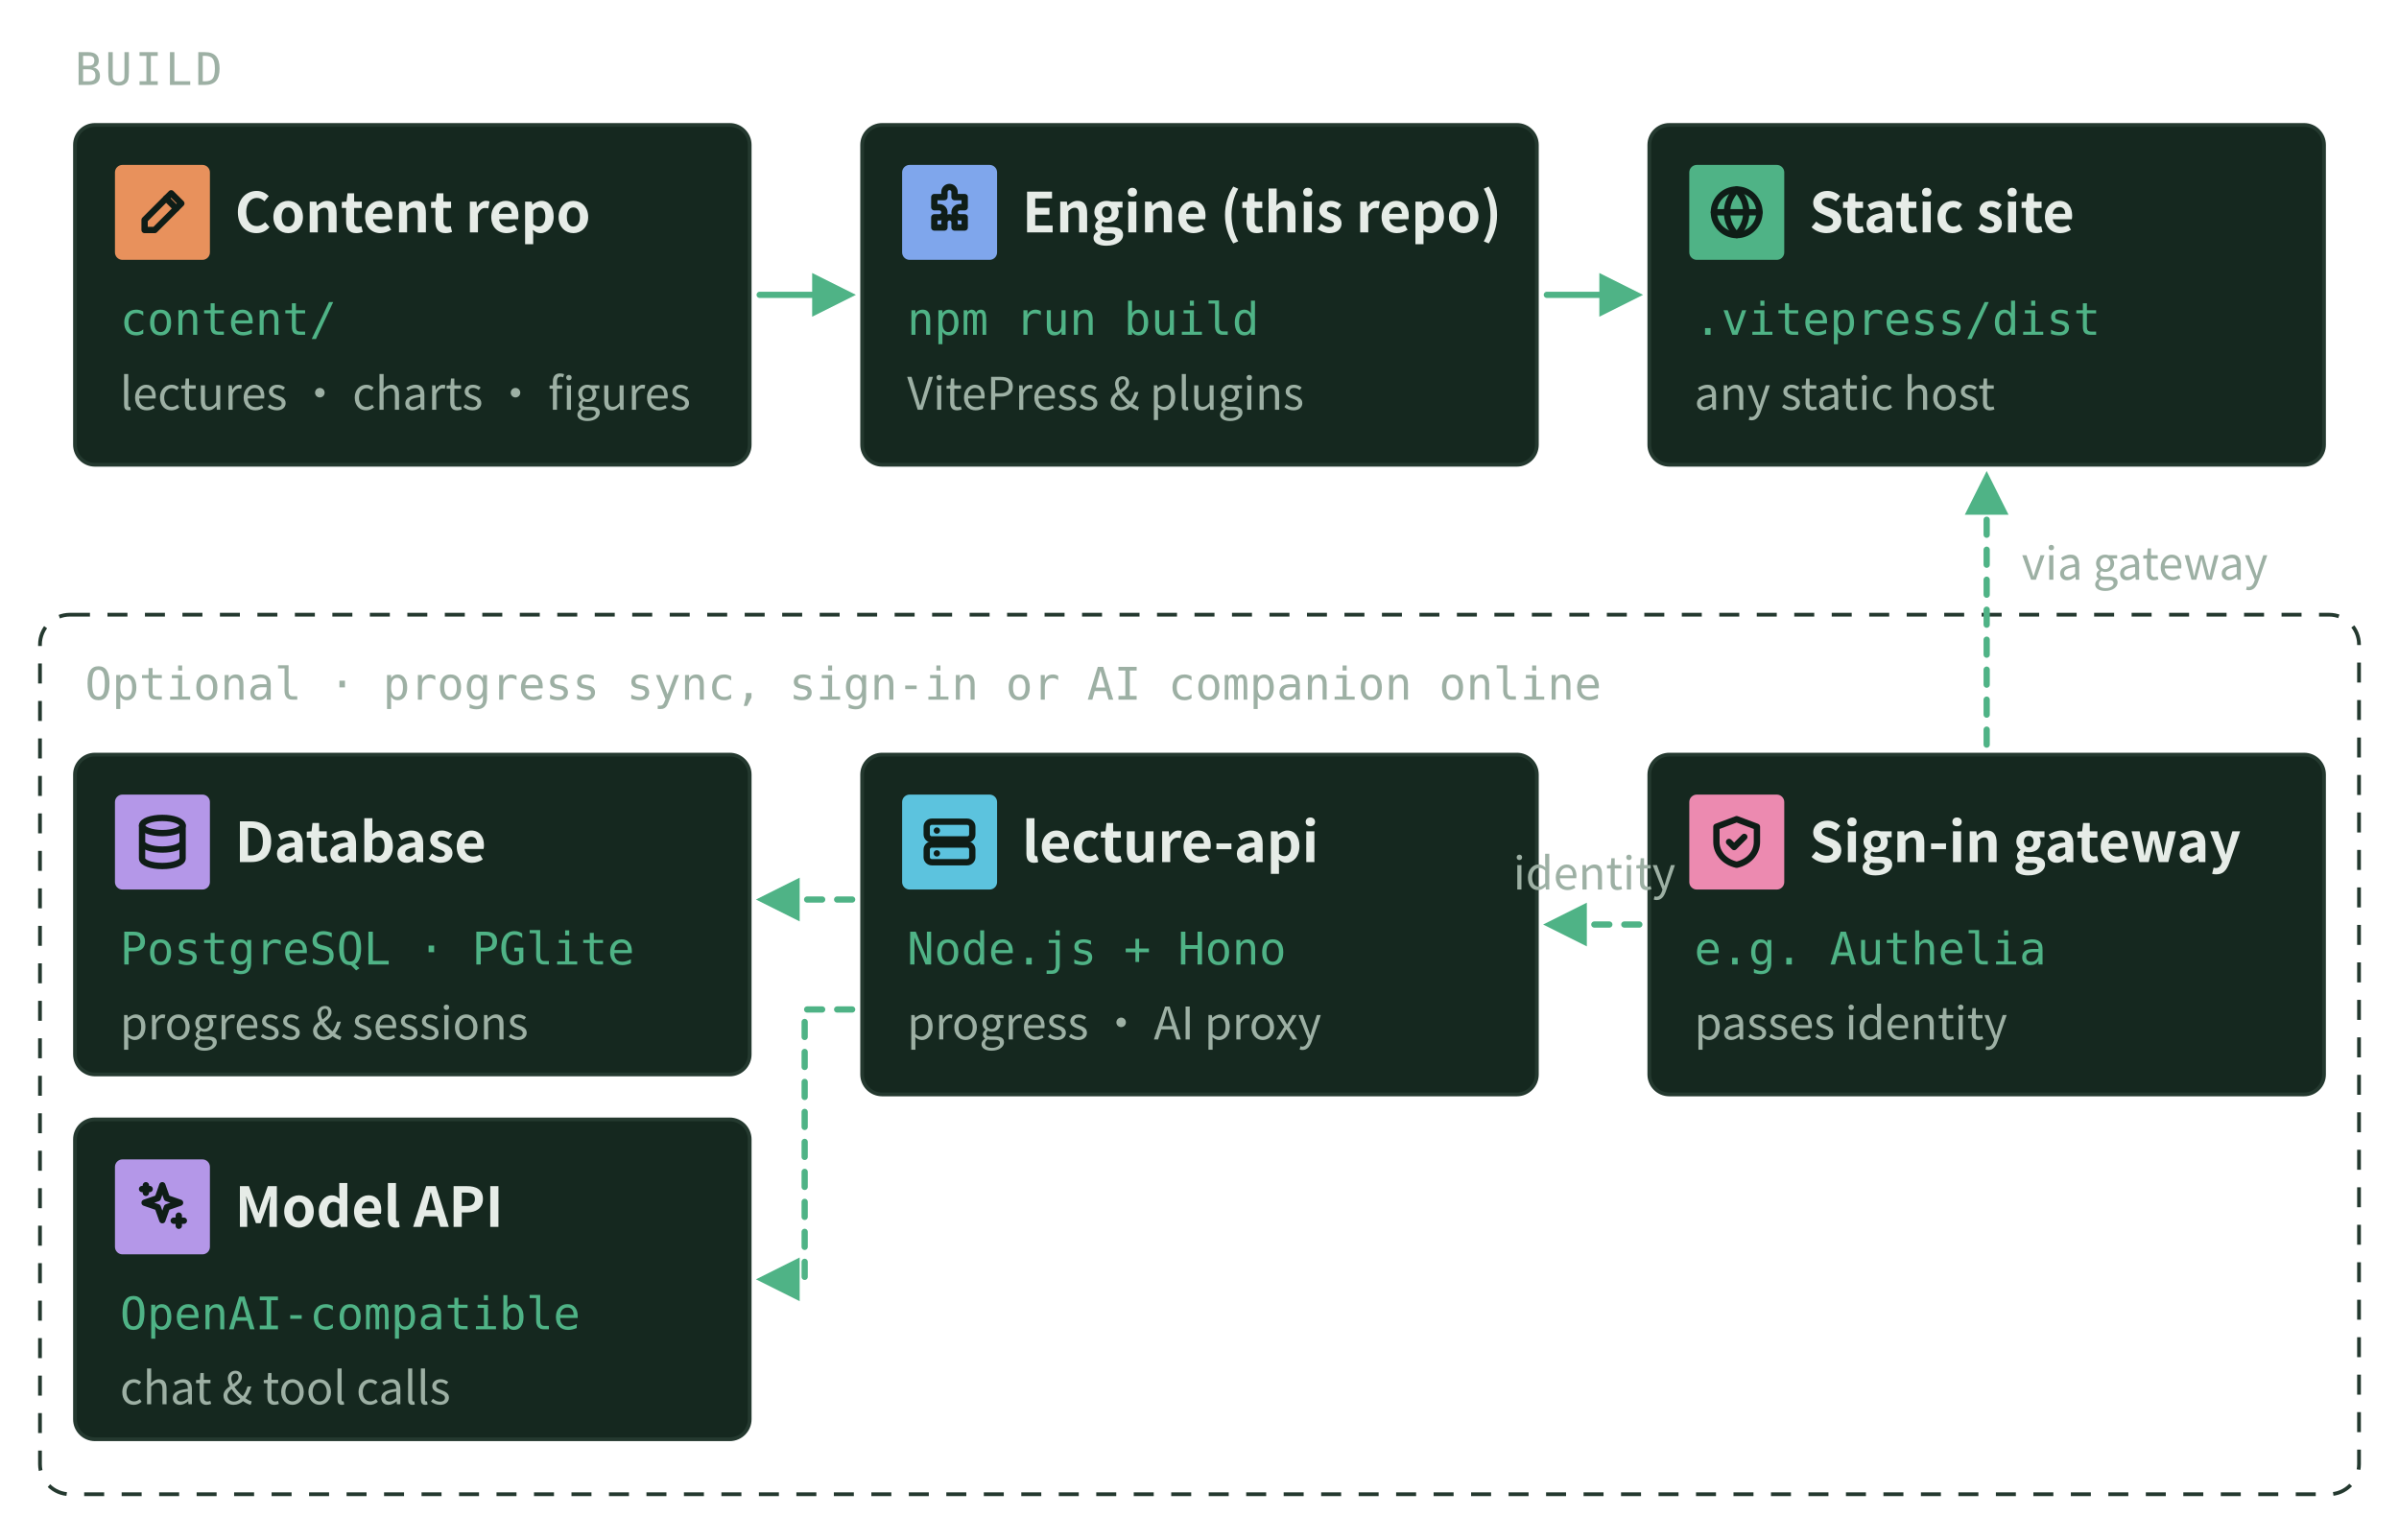
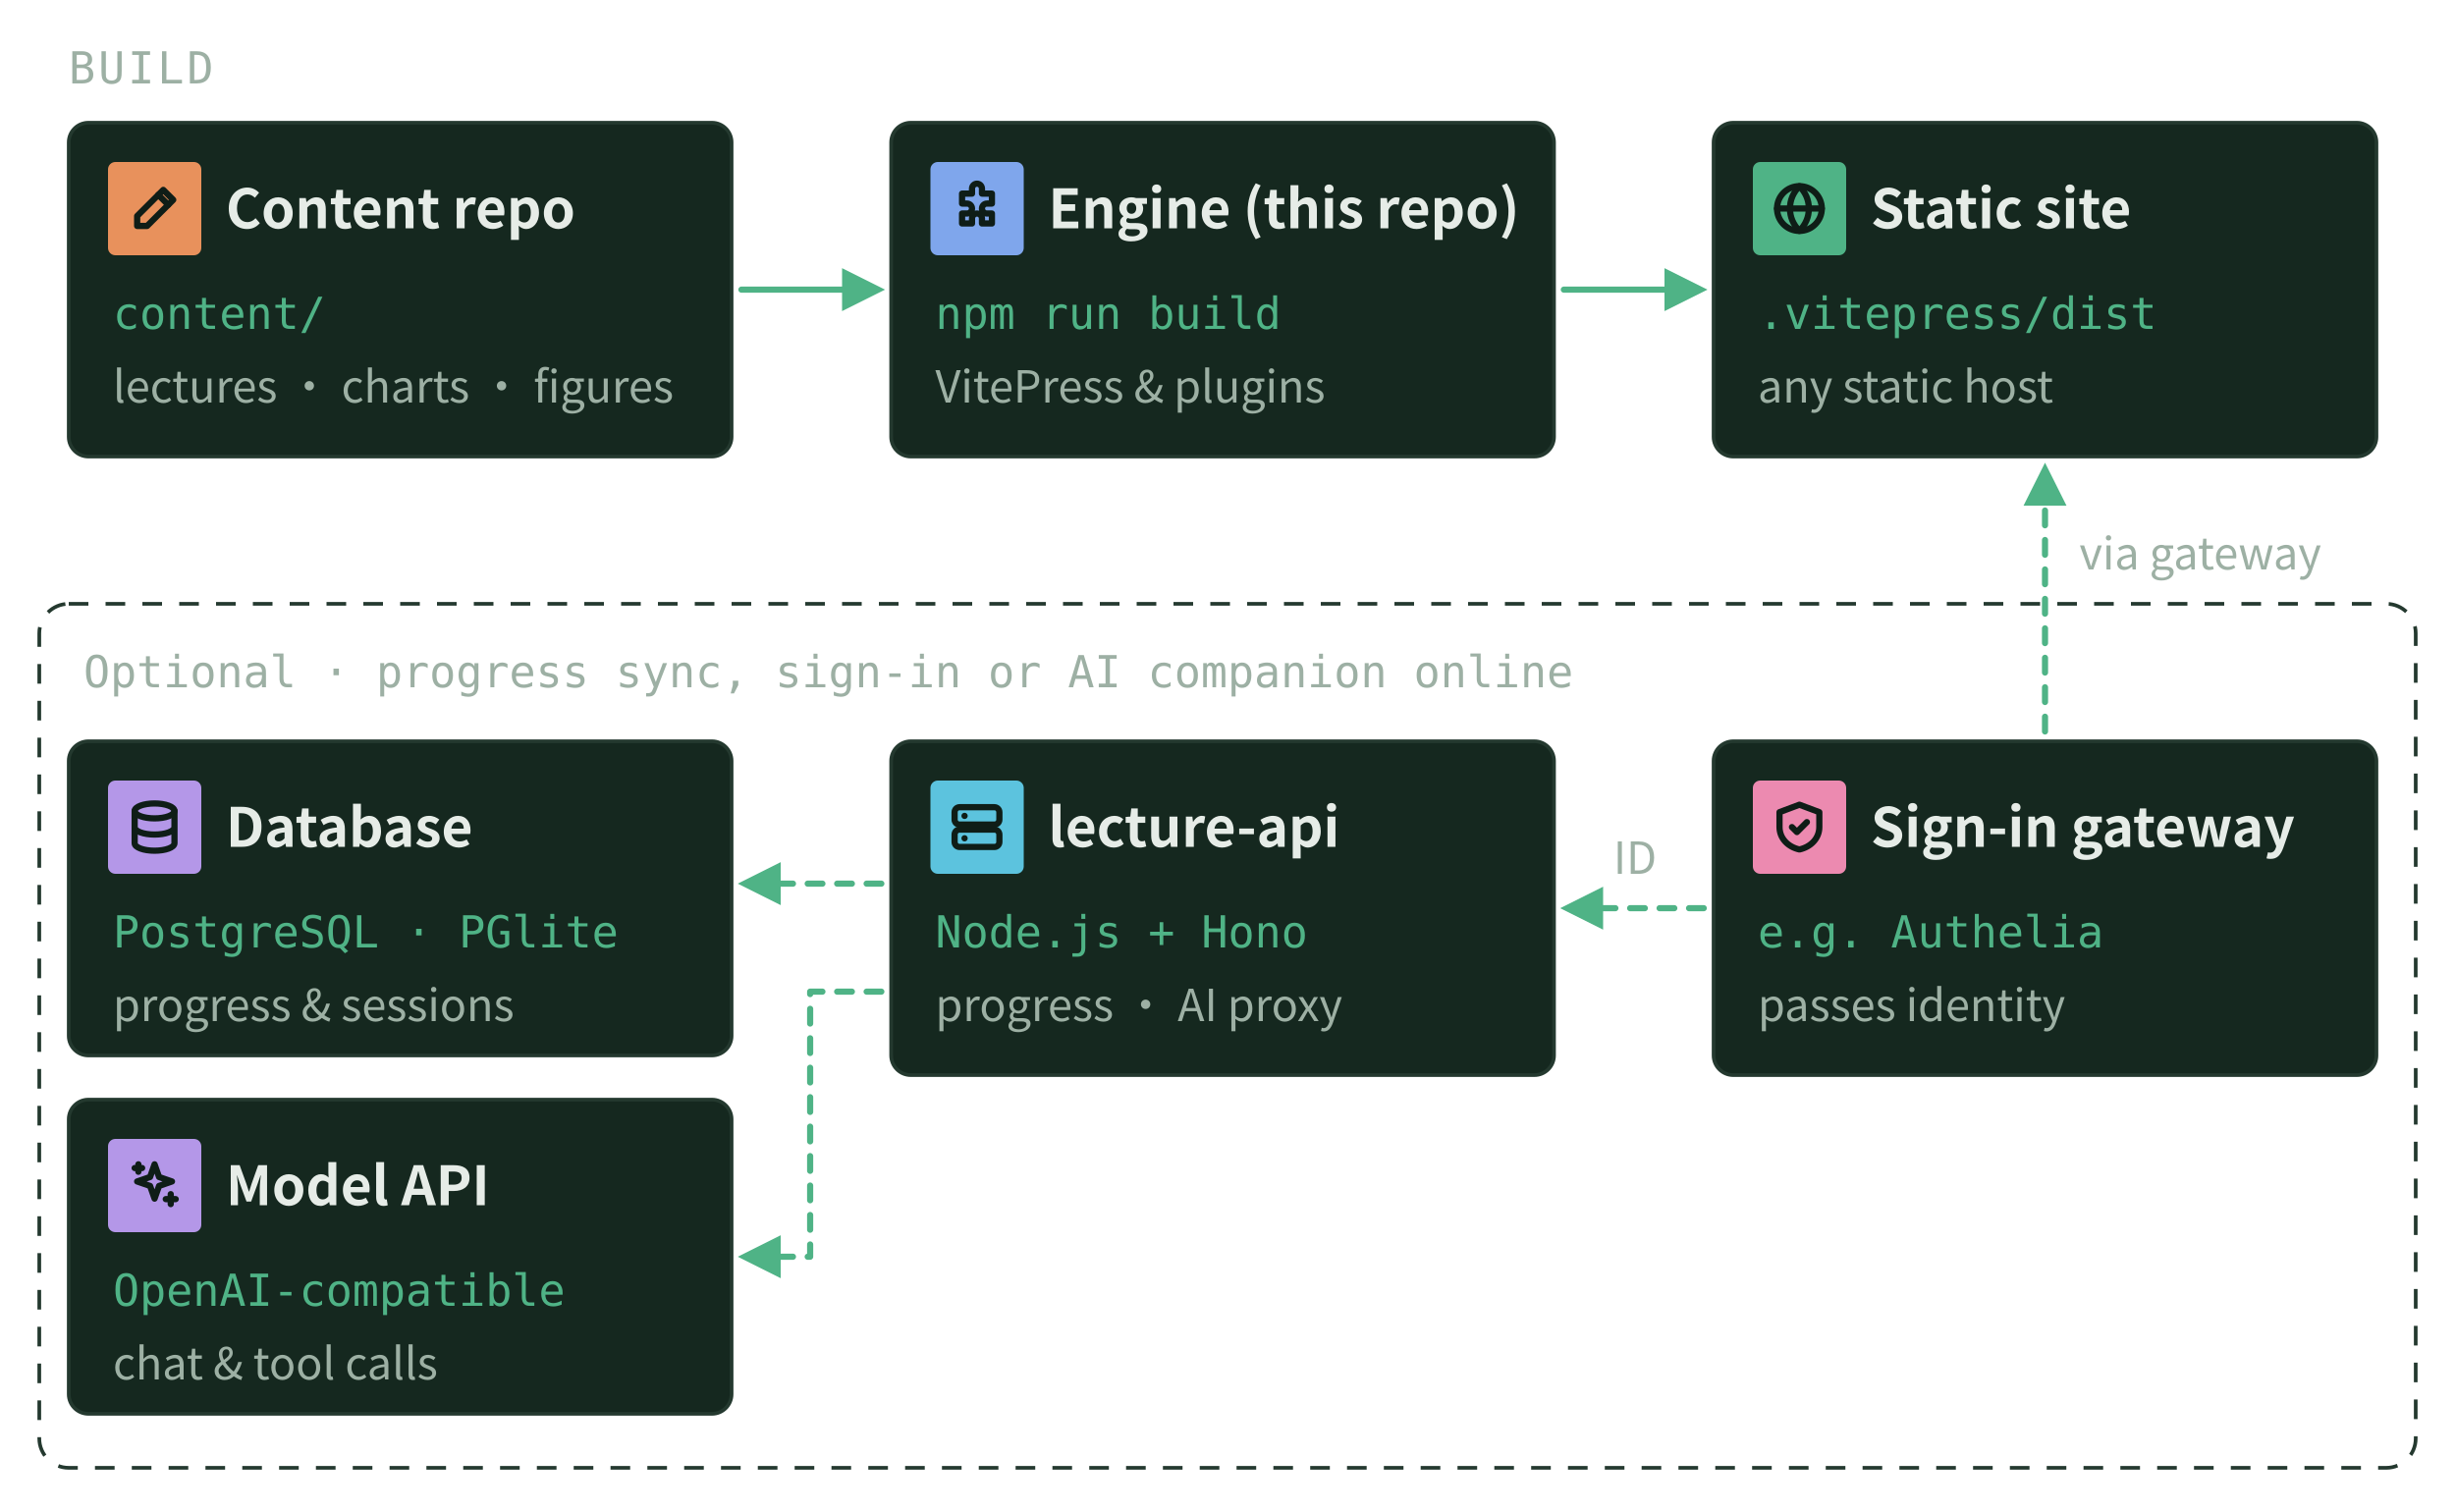
- <svg xmlns="http://www.w3.org/2000/svg" width="960" height="616" viewBox="0 0 960 616" role="img" aria-label="How it works: the content folder is built by the engine into a static site; optional gateway, lecture-api, database and model API">
+ <svg xmlns="http://www.w3.org/2000/svg" width="1000" height="616" viewBox="0 0 1000 616" role="img" aria-label="How it works: the content folder is built by the engine into a static site; optional gateway, lecture-api, database and model API">
  <defs>
    <marker id="ah" viewBox="0 0 10 10" refX="8" refY="5" markerWidth="7" markerHeight="7" orient="auto-start-reverse">
      <path d="M0 0 10 5 0 10z" fill="#4fb386" />
    </marker>
  </defs>
-   <text x="30" y="34" font-family="ui-monospace, 'SF Mono', 'JetBrains Mono', 'Cascadia Mono', Consolas, monospace" font-size="18" letter-spacing="1.2" fill="#9db0a4">BUILD</text>
-   <rect x="30" y="50" width="270" height="136" rx="8" fill="#15281f" stroke="#24392f" stroke-width="1.5" />
-   <rect x="46" y="66" width="38" height="38" rx="3" fill="#e8915c" />
-   <g transform="translate(52.8 72.8) scale(1.0133)" fill="none" stroke="#0f1d17" stroke-width="2.5" stroke-linecap="round" stroke-linejoin="round" color="#0f1d17">
+   <text x="28" y="34" font-family="ui-monospace, 'SF Mono', 'JetBrains Mono', 'Cascadia Mono', Consolas, monospace" font-size="18" letter-spacing="1.2" fill="#9db0a4">BUILD</text>
+   <rect x="28" y="50" width="270" height="136" rx="8" fill="#15281f" stroke="#24392f" stroke-width="1.5" />
+   <rect x="44" y="66" width="38" height="38" rx="3" fill="#e8915c" />
+   <g transform="translate(50.8 72.8) scale(1.0133)" fill="none" stroke="#0f1d17" stroke-width="2.5" stroke-linecap="round" stroke-linejoin="round" color="#0f1d17">
    <path d="M15.5 4.5 19.5 8.5 9 19H5v-4z" />
    <path d="m13.5 6.5 4 4" />
  </g>
-   <text x="94" y="93" font-family="-apple-system, BlinkMacSystemFont, 'Segoe UI', 'PingFang SC', 'Hiragino Sans GB', 'Microsoft YaHei', 'Noto Sans CJK SC', 'Noto Sans SC', Helvetica, Arial, sans-serif" font-size="22" font-weight="700" fill="#e6ece7">Content repo</text>
-   <text x="48" y="134" font-family="ui-monospace, 'SF Mono', 'JetBrains Mono', 'Cascadia Mono', Consolas, monospace" font-size="18" fill="#4fb386">content/</text>
-   <text x="48" y="164" font-family="-apple-system, BlinkMacSystemFont, 'Segoe UI', 'PingFang SC', 'Hiragino Sans GB', 'Microsoft YaHei', 'Noto Sans CJK SC', 'Noto Sans SC', Helvetica, Arial, sans-serif" font-size="18" fill="#9db0a4">lectures · charts · figures</text>
-   <rect x="345" y="50" width="270" height="136" rx="8" fill="#15281f" stroke="#24392f" stroke-width="1.5" />
-   <rect x="361" y="66" width="38" height="38" rx="3" fill="#7fa6ec" />
-   <g transform="translate(367.8 72.8) scale(1.0133)" fill="none" stroke="#0f1d17" stroke-width="2.5" stroke-linecap="round" stroke-linejoin="round" color="#0f1d17">
+   <text x="92" y="93" font-family="-apple-system, BlinkMacSystemFont, 'Segoe UI', 'PingFang SC', 'Hiragino Sans GB', 'Microsoft YaHei', 'Noto Sans CJK SC', 'Noto Sans SC', Helvetica, Arial, sans-serif" font-size="22" font-weight="700" fill="#e6ece7">Content repo</text>
+   <text x="46" y="134" font-family="ui-monospace, 'SF Mono', 'JetBrains Mono', 'Cascadia Mono', Consolas, monospace" font-size="18" fill="#4fb386">content/</text>
+   <text x="46" y="164" font-family="-apple-system, BlinkMacSystemFont, 'Segoe UI', 'PingFang SC', 'Hiragino Sans GB', 'Microsoft YaHei', 'Noto Sans CJK SC', 'Noto Sans SC', Helvetica, Arial, sans-serif" font-size="18" fill="#9db0a4">lectures · charts · figures</text>
+   <rect x="363" y="50" width="270" height="136" rx="8" fill="#15281f" stroke="#24392f" stroke-width="1.5" />
+   <rect x="379" y="66" width="38" height="38" rx="3" fill="#7fa6ec" />
+   <g transform="translate(385.8 72.8) scale(1.0133)" fill="none" stroke="#0f1d17" stroke-width="2.5" stroke-linecap="round" stroke-linejoin="round" color="#0f1d17">
    <path d="M10 4a2 2 0 1 1 4 0v2h4v4h-2a2 2 0 1 0 0 4h2v4h-4v-2a2 2 0 1 0-4 0v2H6v-4h2a2 2 0 1 0 0-4H6V6h4z" />
  </g>
-   <text x="409" y="93" font-family="-apple-system, BlinkMacSystemFont, 'Segoe UI', 'PingFang SC', 'Hiragino Sans GB', 'Microsoft YaHei', 'Noto Sans CJK SC', 'Noto Sans SC', Helvetica, Arial, sans-serif" font-size="22" font-weight="700" fill="#e6ece7">Engine (this repo)</text>
-   <text x="363" y="134" font-family="ui-monospace, 'SF Mono', 'JetBrains Mono', 'Cascadia Mono', Consolas, monospace" font-size="18" fill="#4fb386">npm run build</text>
-   <text x="363" y="164" font-family="-apple-system, BlinkMacSystemFont, 'Segoe UI', 'PingFang SC', 'Hiragino Sans GB', 'Microsoft YaHei', 'Noto Sans CJK SC', 'Noto Sans SC', Helvetica, Arial, sans-serif" font-size="18" fill="#9db0a4">VitePress &amp; plugins</text>
-   <rect x="660" y="50" width="270" height="136" rx="8" fill="#15281f" stroke="#24392f" stroke-width="1.5" />
-   <rect x="676" y="66" width="38" height="38" rx="3" fill="#4fb386" />
-   <g transform="translate(682.8 72.8) scale(1.0133)" fill="none" stroke="#0f1d17" stroke-width="2.5" stroke-linecap="round" stroke-linejoin="round" color="#0f1d17">
+   <text x="427" y="93" font-family="-apple-system, BlinkMacSystemFont, 'Segoe UI', 'PingFang SC', 'Hiragino Sans GB', 'Microsoft YaHei', 'Noto Sans CJK SC', 'Noto Sans SC', Helvetica, Arial, sans-serif" font-size="22" font-weight="700" fill="#e6ece7">Engine (this repo)</text>
+   <text x="381" y="134" font-family="ui-monospace, 'SF Mono', 'JetBrains Mono', 'Cascadia Mono', Consolas, monospace" font-size="18" fill="#4fb386">npm run build</text>
+   <text x="381" y="164" font-family="-apple-system, BlinkMacSystemFont, 'Segoe UI', 'PingFang SC', 'Hiragino Sans GB', 'Microsoft YaHei', 'Noto Sans CJK SC', 'Noto Sans SC', Helvetica, Arial, sans-serif" font-size="18" fill="#9db0a4">VitePress &amp; plugins</text>
+   <rect x="698" y="50" width="270" height="136" rx="8" fill="#15281f" stroke="#24392f" stroke-width="1.5" />
+   <rect x="714" y="66" width="38" height="38" rx="3" fill="#4fb386" />
+   <g transform="translate(720.8 72.8) scale(1.0133)" fill="none" stroke="#0f1d17" stroke-width="2.5" stroke-linecap="round" stroke-linejoin="round" color="#0f1d17">
    <circle cx="12" cy="12" r="9" />
    <path d="M3 12h18M12 3c2.5 2.6 3.8 5.6 3.8 9s-1.3 6.4-3.8 9c-2.5-2.6-3.8-5.6-3.8-9S9.5 5.6 12 3z" />
  </g>
-   <text x="724" y="93" font-family="-apple-system, BlinkMacSystemFont, 'Segoe UI', 'PingFang SC', 'Hiragino Sans GB', 'Microsoft YaHei', 'Noto Sans CJK SC', 'Noto Sans SC', Helvetica, Arial, sans-serif" font-size="22" font-weight="700" fill="#e6ece7">Static site</text>
-   <text x="678" y="134" font-family="ui-monospace, 'SF Mono', 'JetBrains Mono', 'Cascadia Mono', Consolas, monospace" font-size="18" fill="#4fb386">.vitepress/dist</text>
-   <text x="678" y="164" font-family="-apple-system, BlinkMacSystemFont, 'Segoe UI', 'PingFang SC', 'Hiragino Sans GB', 'Microsoft YaHei', 'Noto Sans CJK SC', 'Noto Sans SC', Helvetica, Arial, sans-serif" font-size="18" fill="#9db0a4">any static host</text>
-   <path d="M304 118H339" fill="none" stroke="#4fb386" stroke-width="2.5" stroke-linecap="round" stroke-linejoin="round" marker-end="url(#ah)" />
-   <path d="M619 118H654" fill="none" stroke="#4fb386" stroke-width="2.5" stroke-linecap="round" stroke-linejoin="round" marker-end="url(#ah)" />
-   <rect x="16" y="246" width="928" height="352" rx="12" fill="none" stroke="#24392f" stroke-width="1.5" stroke-dasharray="8 7" />
+   <text x="762" y="93" font-family="-apple-system, BlinkMacSystemFont, 'Segoe UI', 'PingFang SC', 'Hiragino Sans GB', 'Microsoft YaHei', 'Noto Sans CJK SC', 'Noto Sans SC', Helvetica, Arial, sans-serif" font-size="22" font-weight="700" fill="#e6ece7">Static site</text>
+   <text x="716" y="134" font-family="ui-monospace, 'SF Mono', 'JetBrains Mono', 'Cascadia Mono', Consolas, monospace" font-size="18" fill="#4fb386">.vitepress/dist</text>
+   <text x="716" y="164" font-family="-apple-system, BlinkMacSystemFont, 'Segoe UI', 'PingFang SC', 'Hiragino Sans GB', 'Microsoft YaHei', 'Noto Sans CJK SC', 'Noto Sans SC', Helvetica, Arial, sans-serif" font-size="18" fill="#9db0a4">any static host</text>
+   <path d="M302 118H357" fill="none" stroke="#4fb386" stroke-width="2.5" stroke-linecap="round" stroke-linejoin="round" marker-end="url(#ah)" />
+   <path d="M637 118H692" fill="none" stroke="#4fb386" stroke-width="2.5" stroke-linecap="round" stroke-linejoin="round" marker-end="url(#ah)" />
+   <rect x="16" y="246" width="968" height="352" rx="12" fill="none" stroke="#24392f" stroke-width="1.5" stroke-dasharray="8 7" />
  <text x="34" y="280" font-family="ui-monospace, 'SF Mono', 'JetBrains Mono', 'Cascadia Mono', Consolas, monospace" font-size="18" fill="#9db0a4">Optional · progress sync, sign-in or AI companion online</text>
-   <rect x="660" y="302" width="270" height="136" rx="8" fill="#15281f" stroke="#24392f" stroke-width="1.5" />
-   <rect x="676" y="318" width="38" height="38" rx="3" fill="#ec8ab0" />
-   <g transform="translate(682.8 324.8) scale(1.0133)" fill="none" stroke="#0f1d17" stroke-width="2.5" stroke-linecap="round" stroke-linejoin="round" color="#0f1d17">
+   <rect x="698" y="302" width="270" height="136" rx="8" fill="#15281f" stroke="#24392f" stroke-width="1.5" />
+   <rect x="714" y="318" width="38" height="38" rx="3" fill="#ec8ab0" />
+   <g transform="translate(720.8 324.8) scale(1.0133)" fill="none" stroke="#0f1d17" stroke-width="2.5" stroke-linecap="round" stroke-linejoin="round" color="#0f1d17">
    <path d="M12 3 4 6v6c0 4.5 3.4 8 8 9 4.6-1 8-4.5 8-9V6z" />
    <path d="m9 12 2 2 4-4" />
  </g>
-   <text x="724" y="345" font-family="-apple-system, BlinkMacSystemFont, 'Segoe UI', 'PingFang SC', 'Hiragino Sans GB', 'Microsoft YaHei', 'Noto Sans CJK SC', 'Noto Sans SC', Helvetica, Arial, sans-serif" font-size="22" font-weight="700" fill="#e6ece7">Sign-in gateway</text>
-   <text x="678" y="386" font-family="ui-monospace, 'SF Mono', 'JetBrains Mono', 'Cascadia Mono', Consolas, monospace" font-size="18" fill="#4fb386">e.g. Authelia</text>
-   <text x="678" y="416" font-family="-apple-system, BlinkMacSystemFont, 'Segoe UI', 'PingFang SC', 'Hiragino Sans GB', 'Microsoft YaHei', 'Noto Sans CJK SC', 'Noto Sans SC', Helvetica, Arial, sans-serif" font-size="18" fill="#9db0a4">passes identity</text>
-   <rect x="345" y="302" width="270" height="136" rx="8" fill="#15281f" stroke="#24392f" stroke-width="1.5" />
-   <rect x="361" y="318" width="38" height="38" rx="3" fill="#5cc3de" />
-   <g transform="translate(367.8 324.8) scale(1.0133)" fill="none" stroke="#0f1d17" stroke-width="2.5" stroke-linecap="round" stroke-linejoin="round" color="#0f1d17">
+   <text x="762" y="345" font-family="-apple-system, BlinkMacSystemFont, 'Segoe UI', 'PingFang SC', 'Hiragino Sans GB', 'Microsoft YaHei', 'Noto Sans CJK SC', 'Noto Sans SC', Helvetica, Arial, sans-serif" font-size="22" font-weight="700" fill="#e6ece7">Sign-in gateway</text>
+   <text x="716" y="386" font-family="ui-monospace, 'SF Mono', 'JetBrains Mono', 'Cascadia Mono', Consolas, monospace" font-size="18" fill="#4fb386">e.g. Authelia</text>
+   <text x="716" y="416" font-family="-apple-system, BlinkMacSystemFont, 'Segoe UI', 'PingFang SC', 'Hiragino Sans GB', 'Microsoft YaHei', 'Noto Sans CJK SC', 'Noto Sans SC', Helvetica, Arial, sans-serif" font-size="18" fill="#9db0a4">passes identity</text>
+   <rect x="363" y="302" width="270" height="136" rx="8" fill="#15281f" stroke="#24392f" stroke-width="1.5" />
+   <rect x="379" y="318" width="38" height="38" rx="3" fill="#5cc3de" />
+   <g transform="translate(385.8 324.8) scale(1.0133)" fill="none" stroke="#0f1d17" stroke-width="2.5" stroke-linecap="round" stroke-linejoin="round" color="#0f1d17">
    <rect x="3" y="4" width="18" height="7" rx="2" />
    <rect x="3" y="13" width="18" height="7" rx="2" />
    <path d="M7 7.5h.01M7 16.5h.01" />
  </g>
-   <text x="409" y="345" font-family="-apple-system, BlinkMacSystemFont, 'Segoe UI', 'PingFang SC', 'Hiragino Sans GB', 'Microsoft YaHei', 'Noto Sans CJK SC', 'Noto Sans SC', Helvetica, Arial, sans-serif" font-size="22" font-weight="700" fill="#e6ece7">lecture-api</text>
-   <text x="363" y="386" font-family="ui-monospace, 'SF Mono', 'JetBrains Mono', 'Cascadia Mono', Consolas, monospace" font-size="18" fill="#4fb386">Node.js + Hono</text>
-   <text x="363" y="416" font-family="-apple-system, BlinkMacSystemFont, 'Segoe UI', 'PingFang SC', 'Hiragino Sans GB', 'Microsoft YaHei', 'Noto Sans CJK SC', 'Noto Sans SC', Helvetica, Arial, sans-serif" font-size="18" fill="#9db0a4">progress · AI proxy</text>
-   <rect x="30" y="302" width="270" height="128" rx="8" fill="#15281f" stroke="#24392f" stroke-width="1.5" />
-   <rect x="46" y="318" width="38" height="38" rx="3" fill="#b497e8" />
-   <g transform="translate(52.8 324.8) scale(1.0133)" fill="none" stroke="#0f1d17" stroke-width="2.5" stroke-linecap="round" stroke-linejoin="round" color="#0f1d17">
+   <text x="427" y="345" font-family="-apple-system, BlinkMacSystemFont, 'Segoe UI', 'PingFang SC', 'Hiragino Sans GB', 'Microsoft YaHei', 'Noto Sans CJK SC', 'Noto Sans SC', Helvetica, Arial, sans-serif" font-size="22" font-weight="700" fill="#e6ece7">lecture-api</text>
+   <text x="381" y="386" font-family="ui-monospace, 'SF Mono', 'JetBrains Mono', 'Cascadia Mono', Consolas, monospace" font-size="18" fill="#4fb386">Node.js + Hono</text>
+   <text x="381" y="416" font-family="-apple-system, BlinkMacSystemFont, 'Segoe UI', 'PingFang SC', 'Hiragino Sans GB', 'Microsoft YaHei', 'Noto Sans CJK SC', 'Noto Sans SC', Helvetica, Arial, sans-serif" font-size="18" fill="#9db0a4">progress · AI proxy</text>
+   <rect x="28" y="302" width="270" height="128" rx="8" fill="#15281f" stroke="#24392f" stroke-width="1.5" />
+   <rect x="44" y="318" width="38" height="38" rx="3" fill="#b497e8" />
+   <g transform="translate(50.8 324.8) scale(1.0133)" fill="none" stroke="#0f1d17" stroke-width="2.5" stroke-linecap="round" stroke-linejoin="round" color="#0f1d17">
    <ellipse cx="12" cy="5.5" rx="8" ry="3" />
    <path d="M4 5.5v13c0 1.7 3.6 3 8 3s8-1.3 8-3v-13M4 12c0 1.7 3.6 3 8 3s8-1.3 8-3" />
  </g>
-   <text x="94" y="345" font-family="-apple-system, BlinkMacSystemFont, 'Segoe UI', 'PingFang SC', 'Hiragino Sans GB', 'Microsoft YaHei', 'Noto Sans CJK SC', 'Noto Sans SC', Helvetica, Arial, sans-serif" font-size="22" font-weight="700" fill="#e6ece7">Database</text>
-   <text x="48" y="386" font-family="ui-monospace, 'SF Mono', 'JetBrains Mono', 'Cascadia Mono', Consolas, monospace" font-size="18" fill="#4fb386">PostgreSQL · PGlite</text>
-   <text x="48" y="416" font-family="-apple-system, BlinkMacSystemFont, 'Segoe UI', 'PingFang SC', 'Hiragino Sans GB', 'Microsoft YaHei', 'Noto Sans CJK SC', 'Noto Sans SC', Helvetica, Arial, sans-serif" font-size="18" fill="#9db0a4">progress &amp; sessions</text>
-   <rect x="30" y="448" width="270" height="128" rx="8" fill="#15281f" stroke="#24392f" stroke-width="1.5" />
-   <rect x="46" y="464" width="38" height="38" rx="3" fill="#b497e8" />
-   <g transform="translate(52.8 470.8) scale(1.0133)" fill="none" stroke="#0f1d17" stroke-width="2.5" stroke-linecap="round" stroke-linejoin="round" color="#0f1d17">
+   <text x="92" y="345" font-family="-apple-system, BlinkMacSystemFont, 'Segoe UI', 'PingFang SC', 'Hiragino Sans GB', 'Microsoft YaHei', 'Noto Sans CJK SC', 'Noto Sans SC', Helvetica, Arial, sans-serif" font-size="22" font-weight="700" fill="#e6ece7">Database</text>
+   <text x="46" y="386" font-family="ui-monospace, 'SF Mono', 'JetBrains Mono', 'Cascadia Mono', Consolas, monospace" font-size="18" fill="#4fb386">PostgreSQL · PGlite</text>
+   <text x="46" y="416" font-family="-apple-system, BlinkMacSystemFont, 'Segoe UI', 'PingFang SC', 'Hiragino Sans GB', 'Microsoft YaHei', 'Noto Sans CJK SC', 'Noto Sans SC', Helvetica, Arial, sans-serif" font-size="18" fill="#9db0a4">progress &amp; sessions</text>
+   <rect x="28" y="448" width="270" height="128" rx="8" fill="#15281f" stroke="#24392f" stroke-width="1.5" />
+   <rect x="44" y="464" width="38" height="38" rx="3" fill="#b497e8" />
+   <g transform="translate(50.8 470.8) scale(1.0133)" fill="none" stroke="#0f1d17" stroke-width="2.5" stroke-linecap="round" stroke-linejoin="round" color="#0f1d17">
    <path d="M12 3.5 13.8 8.6 19 10.4 13.8 12.2 12 17.3 10.2 12.2 5 10.4 10.2 8.6z" />
    <path d="M18.5 15.5v4M16.5 17.5h4M5.5 3.5v3M4 5h3" />
  </g>
-   <text x="94" y="491" font-family="-apple-system, BlinkMacSystemFont, 'Segoe UI', 'PingFang SC', 'Hiragino Sans GB', 'Microsoft YaHei', 'Noto Sans CJK SC', 'Noto Sans SC', Helvetica, Arial, sans-serif" font-size="22" font-weight="700" fill="#e6ece7">Model API</text>
-   <text x="48" y="532" font-family="ui-monospace, 'SF Mono', 'JetBrains Mono', 'Cascadia Mono', Consolas, monospace" font-size="18" fill="#4fb386">OpenAI-compatible</text>
-   <text x="48" y="562" font-family="-apple-system, BlinkMacSystemFont, 'Segoe UI', 'PingFang SC', 'Hiragino Sans GB', 'Microsoft YaHei', 'Noto Sans CJK SC', 'Noto Sans SC', Helvetica, Arial, sans-serif" font-size="18" fill="#9db0a4">chat &amp; tool calls</text>
-   <path d="M795 298V192" fill="none" stroke="#4fb386" stroke-width="2.5" stroke-linecap="round" stroke-linejoin="round" stroke-dasharray="6 6" marker-end="url(#ah)" />
-   <text x="809" y="232" font-family="-apple-system, BlinkMacSystemFont, 'Segoe UI', 'PingFang SC', 'Hiragino Sans GB', 'Microsoft YaHei', 'Noto Sans CJK SC', 'Noto Sans SC', Helvetica, Arial, sans-serif" font-size="18" fill="#9db0a4" text-anchor="start">via gateway</text>
-   <path d="M656 370H621" fill="none" stroke="#4fb386" stroke-width="2.5" stroke-linecap="round" stroke-linejoin="round" stroke-dasharray="6 6" marker-end="url(#ah)" />
-   <text x="638" y="356" font-family="-apple-system, BlinkMacSystemFont, 'Segoe UI', 'PingFang SC', 'Hiragino Sans GB', 'Microsoft YaHei', 'Noto Sans CJK SC', 'Noto Sans SC', Helvetica, Arial, sans-serif" font-size="18" fill="#9db0a4" text-anchor="middle">identity</text>
-   <path d="M341 360H306" fill="none" stroke="#4fb386" stroke-width="2.5" stroke-linecap="round" stroke-linejoin="round" stroke-dasharray="6 6" marker-end="url(#ah)" />
-   <path d="M341 404H322V512H306" fill="none" stroke="#4fb386" stroke-width="2.5" stroke-linecap="round" stroke-linejoin="round" stroke-dasharray="6 6" marker-end="url(#ah)" />
+   <text x="92" y="491" font-family="-apple-system, BlinkMacSystemFont, 'Segoe UI', 'PingFang SC', 'Hiragino Sans GB', 'Microsoft YaHei', 'Noto Sans CJK SC', 'Noto Sans SC', Helvetica, Arial, sans-serif" font-size="22" font-weight="700" fill="#e6ece7">Model API</text>
+   <text x="46" y="532" font-family="ui-monospace, 'SF Mono', 'JetBrains Mono', 'Cascadia Mono', Consolas, monospace" font-size="18" fill="#4fb386">OpenAI-compatible</text>
+   <text x="46" y="562" font-family="-apple-system, BlinkMacSystemFont, 'Segoe UI', 'PingFang SC', 'Hiragino Sans GB', 'Microsoft YaHei', 'Noto Sans CJK SC', 'Noto Sans SC', Helvetica, Arial, sans-serif" font-size="18" fill="#9db0a4">chat &amp; tool calls</text>
+   <path d="M833 298V192" fill="none" stroke="#4fb386" stroke-width="2.5" stroke-linecap="round" stroke-linejoin="round" stroke-dasharray="6 6" marker-end="url(#ah)" />
+   <text x="847" y="232" font-family="-apple-system, BlinkMacSystemFont, 'Segoe UI', 'PingFang SC', 'Hiragino Sans GB', 'Microsoft YaHei', 'Noto Sans CJK SC', 'Noto Sans SC', Helvetica, Arial, sans-serif" font-size="18" fill="#9db0a4" text-anchor="start">via gateway</text>
+   <path d="M694 370H639" fill="none" stroke="#4fb386" stroke-width="2.5" stroke-linecap="round" stroke-linejoin="round" stroke-dasharray="6 6" marker-end="url(#ah)" />
+   <text x="666" y="356" font-family="-apple-system, BlinkMacSystemFont, 'Segoe UI', 'PingFang SC', 'Hiragino Sans GB', 'Microsoft YaHei', 'Noto Sans CJK SC', 'Noto Sans SC', Helvetica, Arial, sans-serif" font-size="18" fill="#9db0a4" text-anchor="middle">ID</text>
+   <path d="M359 360H304" fill="none" stroke="#4fb386" stroke-width="2.5" stroke-linecap="round" stroke-linejoin="round" stroke-dasharray="6 6" marker-end="url(#ah)" />
+   <path d="M359 404H330V512H304" fill="none" stroke="#4fb386" stroke-width="2.5" stroke-linecap="round" stroke-linejoin="round" stroke-dasharray="6 6" marker-end="url(#ah)" />
</svg>
